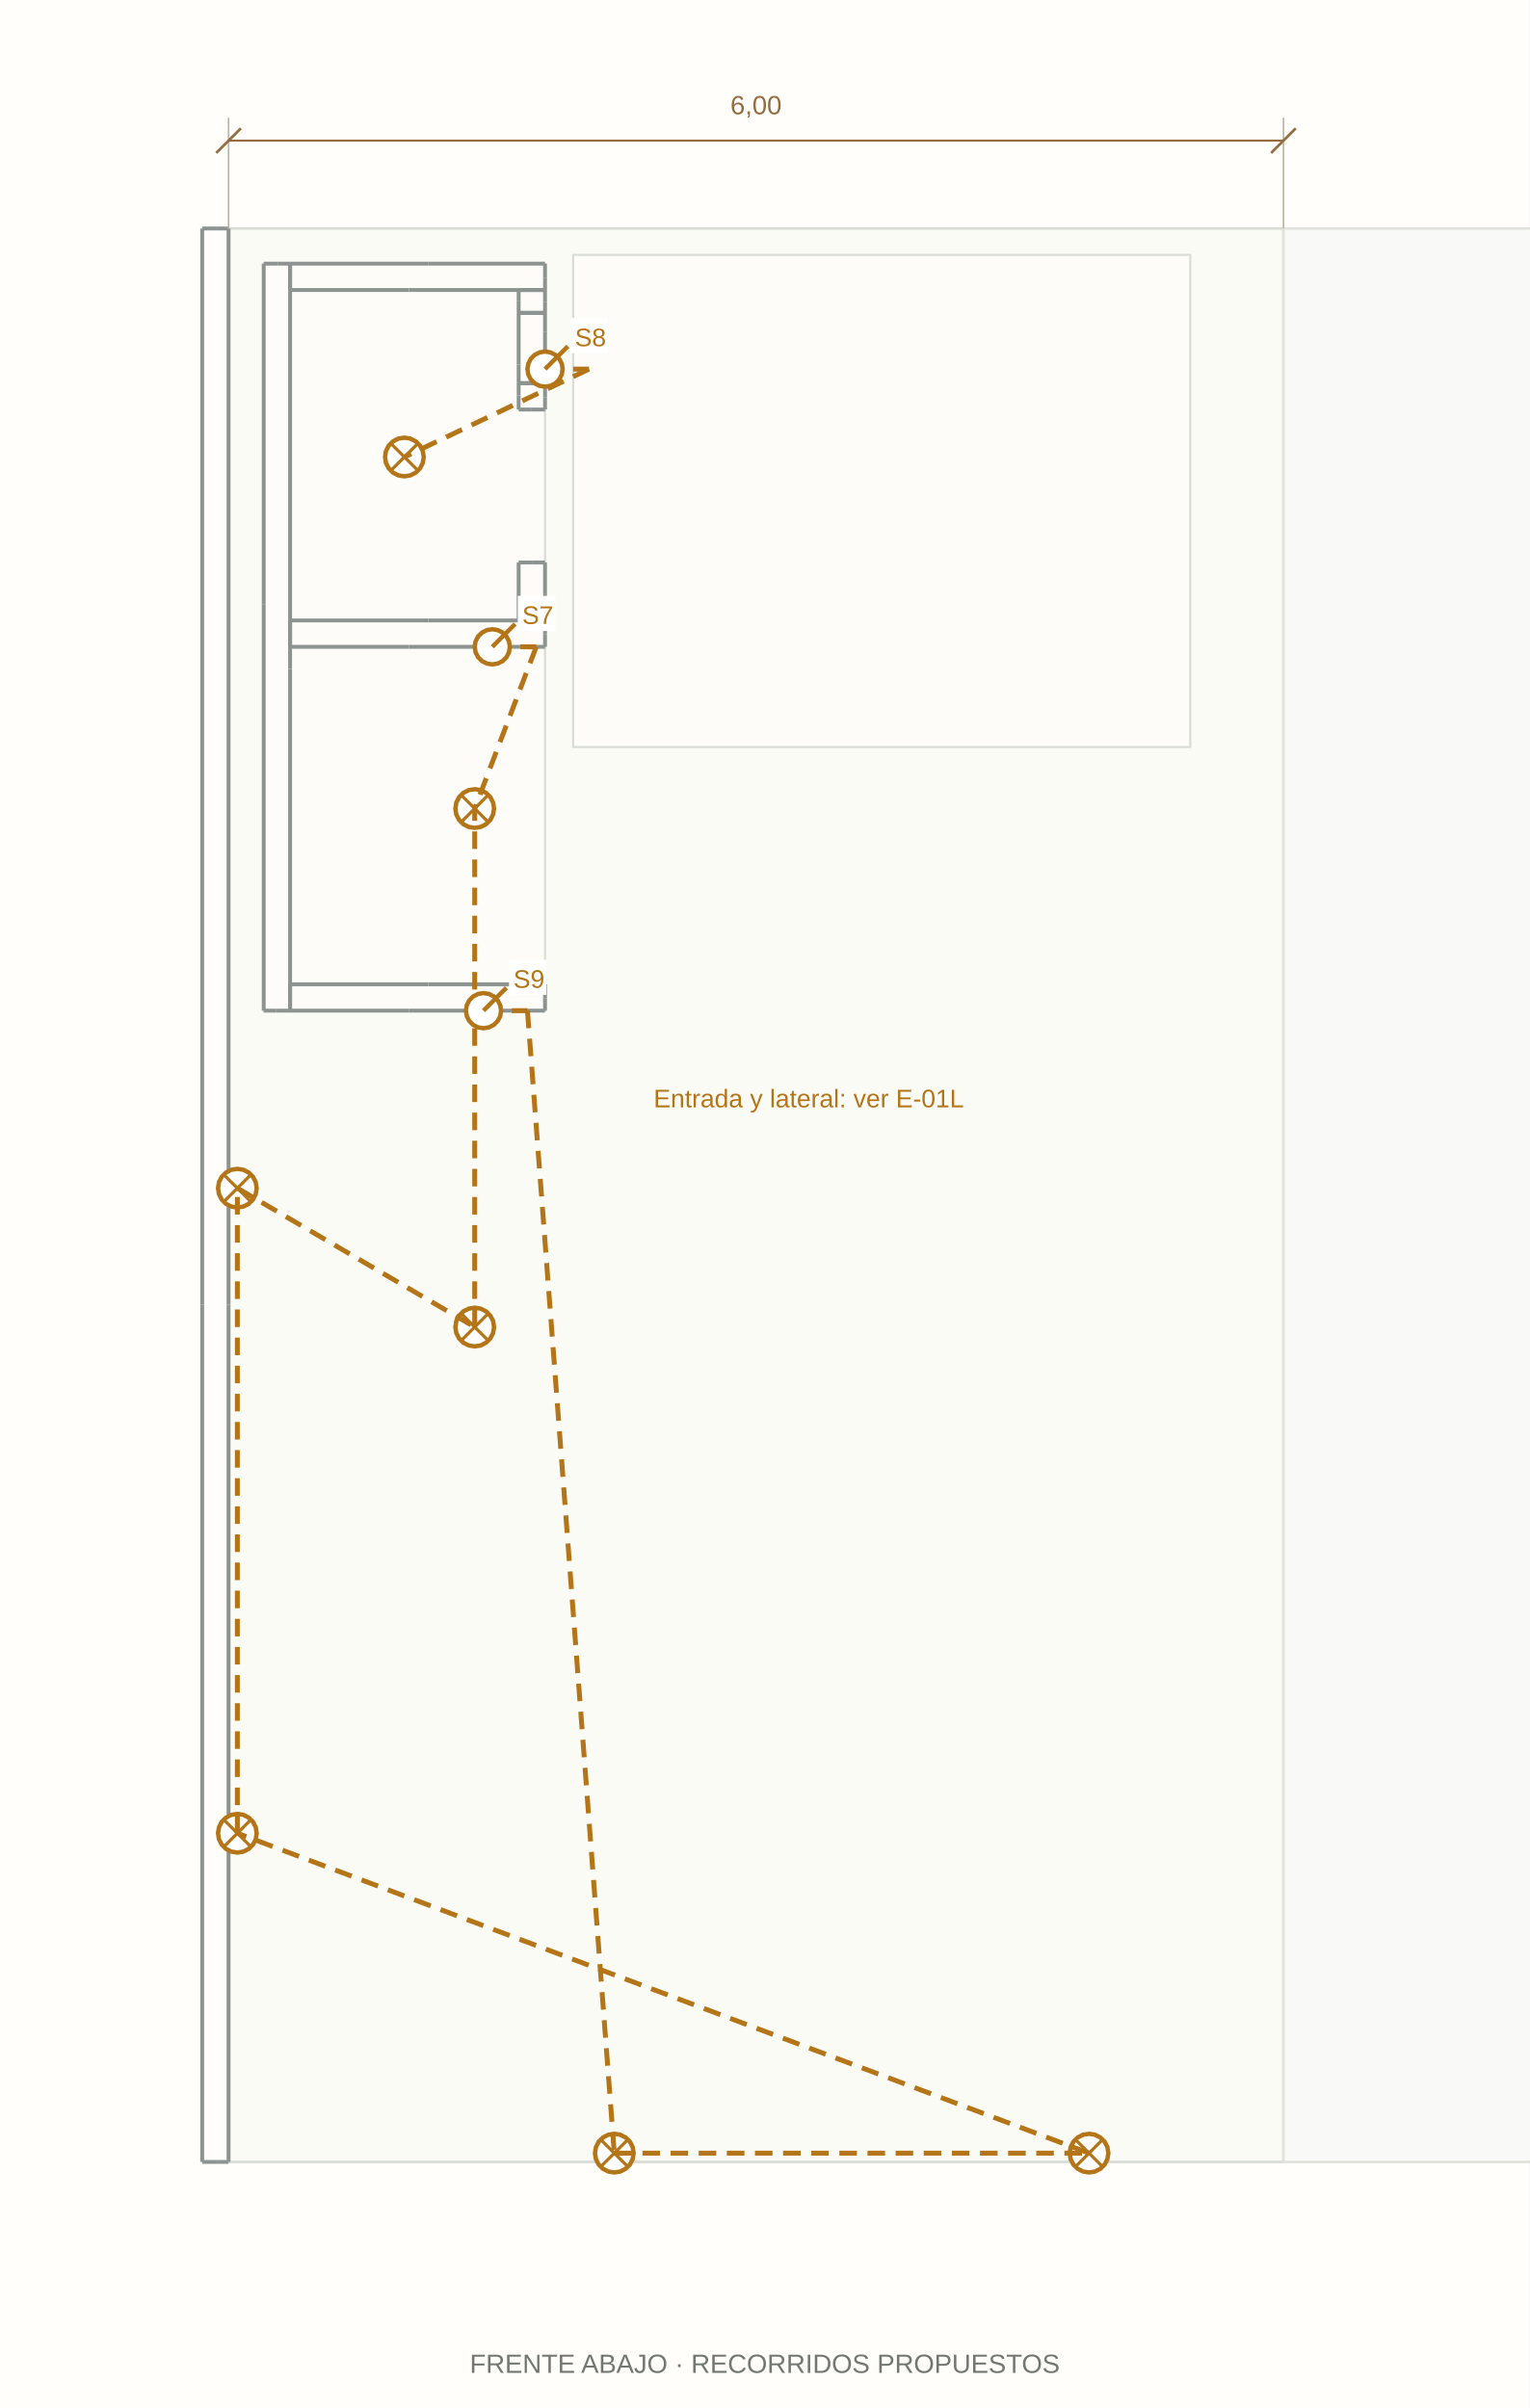
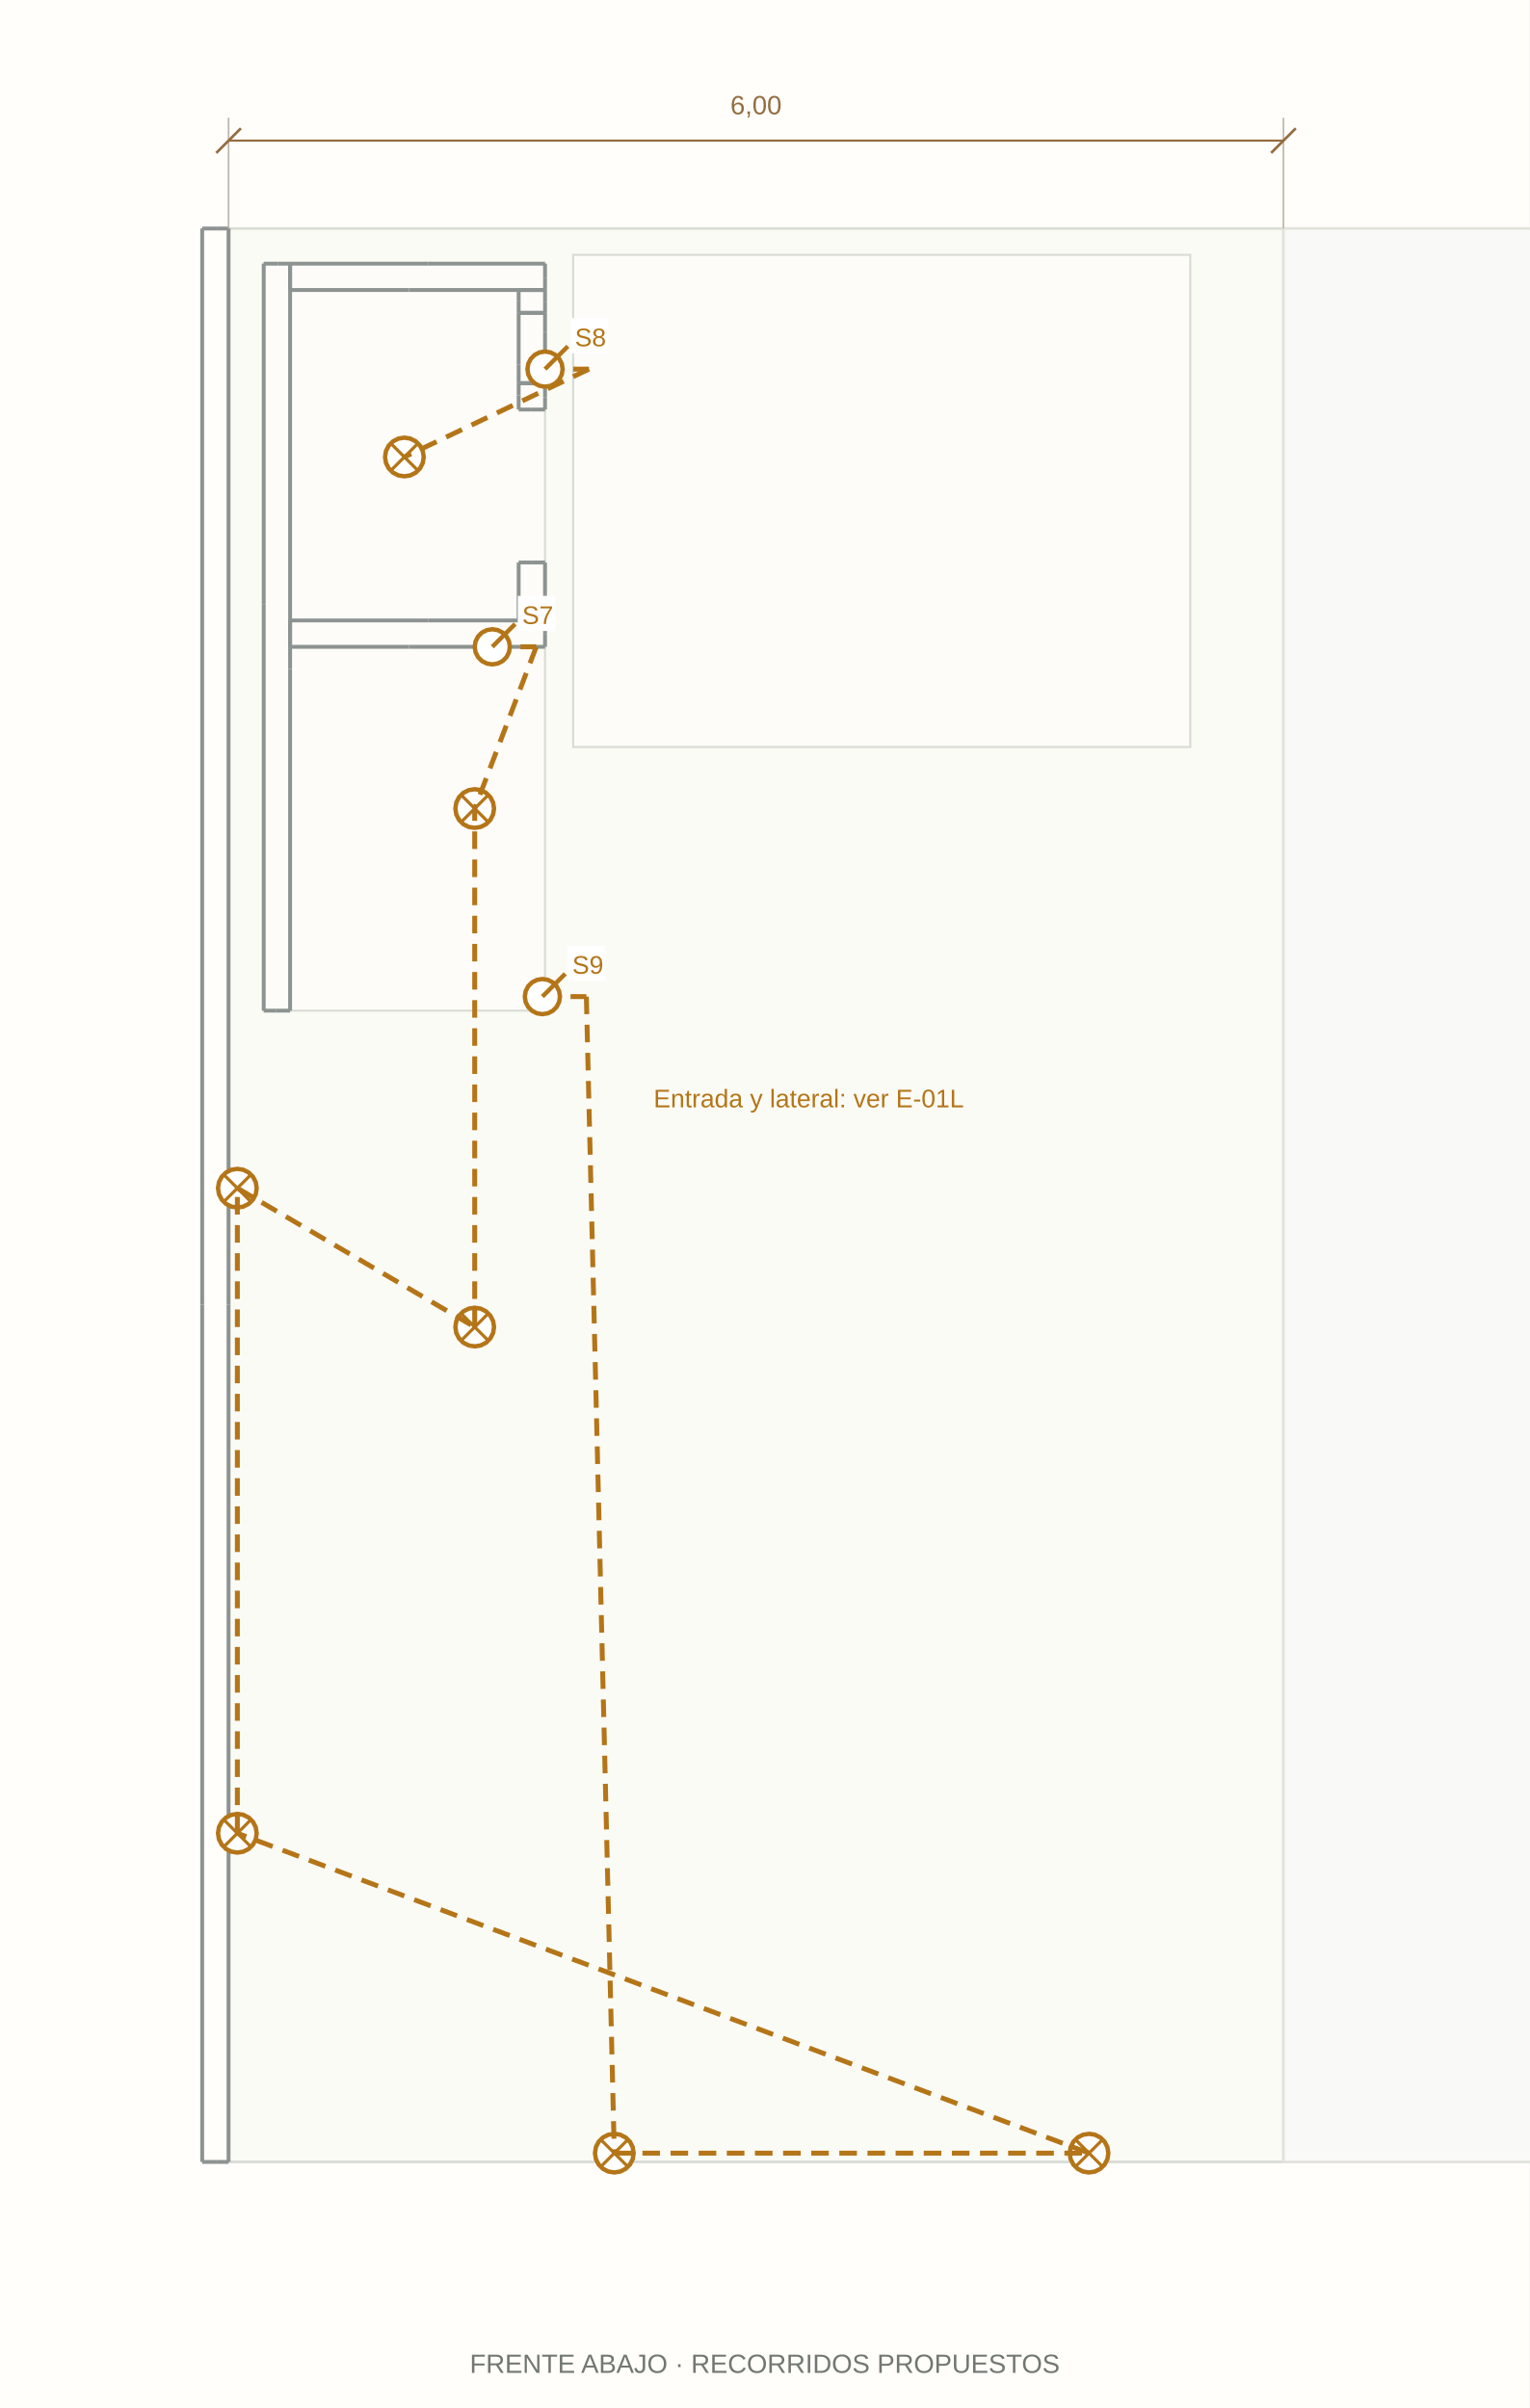
<svg xmlns="http://www.w3.org/2000/svg" viewBox="0 0 696 1096.0" role="img" aria-label="Iluminación y mandos · Patio">
  <rect width="100%" height="100%" fill="#fffefb" />
  <polygon points="104.0,984.0 584.0,984.0 584.0,104.0 104.0,104.0" fill="#fbfbf6" stroke="#d9dcd5" stroke-width="1.2" />
  <polygon points="584.0,984.0 824.0,984.0 824.0,104.0 584.0,104.0" fill="#f9f9f7" stroke="#e2e2dc" stroke-width="1.2" />
  <polygon points="120.0,460.0 248.0,460.0 248.0,120.0 120.0,120.0" fill="#fdfcf8" stroke="#d9dcd5" stroke-width="0.96" />
  <polygon points="260.8,340.0 541.6,340.0 541.6,116.0 260.8,116.0" fill="#fdfcf8" stroke="#d9dcd5" stroke-width="0.96" />
  <polyline points="132.0,460.0 125.489,460.0" fill="none" stroke="#8c9390" stroke-width="1.76" />
  <polyline points="125.489,460.0 120.0,460.0" fill="none" stroke="#8c9390" stroke-width="1.76" />
  <polyline points="132.0,120.0 132.0,304.491" fill="none" stroke="#8c9390" stroke-width="1.76" />
  <polyline points="132.0,304.491 132.0,460.0" fill="none" stroke="#8c9390" stroke-width="1.76" />
  <polyline points="120.0,120.0 126.523,120.0" fill="none" stroke="#8c9390" stroke-width="1.76" />
  <polyline points="126.523,120.0 132.0,120.0" fill="none" stroke="#8c9390" stroke-width="1.76" />
  <polyline points="120.0,460.0 120.0,275.187" fill="none" stroke="#8c9390" stroke-width="1.76" />
  <polyline points="120.0,275.187 120.0,120.0" fill="none" stroke="#8c9390" stroke-width="1.76" />
-   <polyline points="248.0,460.0 186.144,460.0" fill="none" stroke="#8c9390" stroke-width="1.76" />
-   <polyline points="186.144,460.0 132.0,460.0" fill="none" stroke="#8c9390" stroke-width="1.76" />
-   <polyline points="248.0,448.0 248.0,454.399" fill="none" stroke="#8c9390" stroke-width="1.76" />
-   <polyline points="248.0,454.399 248.0,460.0" fill="none" stroke="#8c9390" stroke-width="1.76" />
-   <polyline points="132.0,448.0 194.944,448.0" fill="none" stroke="#8c9390" stroke-width="1.76" />
-   <polyline points="194.944,448.0 248.0,448.0" fill="none" stroke="#8c9390" stroke-width="1.76" />
-   <polyline points="132.0,460.0 132.0,453.489" fill="none" stroke="#8c9390" stroke-width="1.76" />
-   <polyline points="132.0,453.489 132.0,448.0" fill="none" stroke="#8c9390" stroke-width="1.76" />
  <polyline points="248.0,294.4 186.144,294.4" fill="none" stroke="#8c9390" stroke-width="1.76" />
  <polyline points="186.144,294.4 132.0,294.4" fill="none" stroke="#8c9390" stroke-width="1.76" />
  <polyline points="248.0,282.4 248.0,288.799" fill="none" stroke="#8c9390" stroke-width="1.76" />
  <polyline points="248.0,288.799 248.0,294.4" fill="none" stroke="#8c9390" stroke-width="1.76" />
  <polyline points="132.0,282.4 194.944,282.4" fill="none" stroke="#8c9390" stroke-width="1.76" />
  <polyline points="194.944,282.4 248.0,282.4" fill="none" stroke="#8c9390" stroke-width="1.76" />
  <polyline points="132.0,294.4 132.0,287.889" fill="none" stroke="#8c9390" stroke-width="1.76" />
  <polyline points="132.0,287.889 132.0,282.4" fill="none" stroke="#8c9390" stroke-width="1.76" />
  <polyline points="248.0,132.0 186.144,132.0" fill="none" stroke="#8c9390" stroke-width="1.76" />
  <polyline points="186.144,132.0 132.0,132.0" fill="none" stroke="#8c9390" stroke-width="1.76" />
  <polyline points="248.0,120.0 248.0,126.399" fill="none" stroke="#8c9390" stroke-width="1.76" />
  <polyline points="248.0,126.399 248.0,132.0" fill="none" stroke="#8c9390" stroke-width="1.76" />
  <polyline points="132.0,120.0 194.944,120.0" fill="none" stroke="#8c9390" stroke-width="1.76" />
  <polyline points="194.944,120.0 248.0,120.0" fill="none" stroke="#8c9390" stroke-width="1.76" />
  <polyline points="132.0,132.0 132.0,125.489" fill="none" stroke="#8c9390" stroke-width="1.76" />
  <polyline points="132.0,125.489 132.0,120.0" fill="none" stroke="#8c9390" stroke-width="1.76" />
  <polyline points="248.0,282.4 241.601,282.4" fill="none" stroke="#8c9390" stroke-width="1.76" />
  <polyline points="241.601,282.4 236.0,282.4" fill="none" stroke="#8c9390" stroke-width="1.76" />
  <polyline points="248.0,256.0 248.0,270.078" fill="none" stroke="#8c9390" stroke-width="1.76" />
  <polyline points="248.0,270.078 248.0,282.4" fill="none" stroke="#8c9390" stroke-width="1.76" />
  <polyline points="236.0,256.0 242.411,256.0" fill="none" stroke="#8c9390" stroke-width="1.76" />
  <polyline points="242.411,256.0 248.0,256.0" fill="none" stroke="#8c9390" stroke-width="1.76" />
  <polyline points="236.0,282.4 236.0,268.296" fill="none" stroke="#8c9390" stroke-width="1.76" />
  <polyline points="236.0,268.296 236.0,256.0" fill="none" stroke="#8c9390" stroke-width="1.76" />
  <polyline points="248.0,186.4 241.601,186.4" fill="none" stroke="#8c9390" stroke-width="1.76" />
  <polyline points="241.601,186.4 236.0,186.4" fill="none" stroke="#8c9390" stroke-width="1.76" />
  <polyline points="248.0,174.4 248.0,180.799" fill="none" stroke="#8c9390" stroke-width="1.76" />
  <polyline points="248.0,180.799 248.0,186.4" fill="none" stroke="#8c9390" stroke-width="1.76" />
  <polyline points="236.0,174.4 242.411,174.4" fill="none" stroke="#8c9390" stroke-width="1.76" />
  <polyline points="242.411,174.4 248.0,174.4" fill="none" stroke="#8c9390" stroke-width="1.76" />
  <polyline points="236.0,186.4 236.0,179.989" fill="none" stroke="#8c9390" stroke-width="1.76" />
  <polyline points="236.0,179.989 236.0,174.4" fill="none" stroke="#8c9390" stroke-width="1.76" />
  <polyline points="248.0,142.4 241.601,142.4" fill="none" stroke="#8c9390" stroke-width="1.76" />
  <polyline points="241.601,142.4 236.0,142.4" fill="none" stroke="#8c9390" stroke-width="1.76" />
  <polyline points="248.0,132.0 248.0,137.546" fill="none" stroke="#8c9390" stroke-width="1.76" />
  <polyline points="248.0,137.546 248.0,142.4" fill="none" stroke="#8c9390" stroke-width="1.76" />
  <polyline points="236.0,132.0 242.411,132.0" fill="none" stroke="#8c9390" stroke-width="1.76" />
  <polyline points="242.411,132.0 248.0,132.0" fill="none" stroke="#8c9390" stroke-width="1.76" />
  <polyline points="236.0,142.4 236.0,136.844" fill="none" stroke="#8c9390" stroke-width="1.76" />
  <polyline points="236.0,136.844 236.0,132.0" fill="none" stroke="#8c9390" stroke-width="1.76" />
  <polyline points="248.0,174.4 244.8,174.4" fill="none" stroke="#8c9390" stroke-width="1.76" />
  <polyline points="244.8,174.4 236.0,174.4" fill="none" stroke="#8c9390" stroke-width="1.76" />
  <polyline points="248.0,142.4 248.0,150.933" fill="none" stroke="#8c9390" stroke-width="1.76" />
  <polyline points="248.0,150.933 248.0,174.4" fill="none" stroke="#8c9390" stroke-width="1.76" />
  <polyline points="236.0,142.4 239.2,142.4" fill="none" stroke="#8c9390" stroke-width="1.76" />
  <polyline points="239.2,142.4 248.0,142.4" fill="none" stroke="#8c9390" stroke-width="1.76" />
  <polyline points="236.0,174.4 236.0,165.867" fill="none" stroke="#8c9390" stroke-width="1.76" />
  <polyline points="236.0,165.867 236.0,142.4" fill="none" stroke="#8c9390" stroke-width="1.76" />
  <polyline points="92.0,984.0 92.0,593.867" fill="none" stroke="#8c9390" stroke-width="1.76" />
  <polyline points="92.0,593.867 92.0,104.0" fill="none" stroke="#8c9390" stroke-width="1.76" />
  <polyline points="104.0,984.0 104.0,593.867" fill="none" stroke="#8c9390" stroke-width="1.76" />
  <polyline points="104.0,593.867 104.0,104.0" fill="none" stroke="#8c9390" stroke-width="1.76" />
  <polyline points="104.0,984.0 98.68,984.0" fill="none" stroke="#8c9390" stroke-width="1.76" />
  <polyline points="98.68,984.0 92.0,984.0" fill="none" stroke="#8c9390" stroke-width="1.76" />
  <polyline points="104.0,104.0 98.68,104.0" fill="none" stroke="#8c9390" stroke-width="1.76" />
  <polyline points="98.68,104.0 92.0,104.0" fill="none" stroke="#8c9390" stroke-width="1.76" />
  <polyline points="104.0,104.0 104.0,53.6" fill="none" stroke="#bdb3a4" stroke-width="0.72" data-plan-dimensions="true" />
  <polyline points="584.0,104.0 584.0,53.6" fill="none" stroke="#bdb3a4" stroke-width="0.72" data-plan-dimensions="true" />
  <polyline points="104.0,64.0 584.0,64.0" fill="none" stroke="#936c40" stroke-width="0.96" data-plan-dimensions="true" />
  <polyline points="98.4,69.6 109.6,58.4" fill="none" stroke="#936c40" stroke-width="1.2" data-plan-dimensions="true" />
  <polyline points="578.4,69.6 589.6,58.4" fill="none" stroke="#936c40" stroke-width="1.2" data-plan-dimensions="true" />
  <text x="344.0" y="52.0" font-family="Arial,sans-serif" font-size="12.0" fill="#936c40" text-anchor="middle" data-plan-dimensions="true">6,00</text>
  <text x="348.0" y="1080.0" font-family="Arial,sans-serif" font-size="12.0" fill="#72786f" text-anchor="middle">FRENTE ABAJO · RECORRIDOS PROPUESTOS</text>
  <polygon points="288.32,980.0 287.889,977.281 286.639,974.827 284.693,972.881 282.239,971.631 279.52,971.2 276.801,971.631 274.347,972.881 272.401,974.827 271.151,977.281 270.72,980.0 271.151,982.719 272.401,985.173 274.347,987.119 276.801,988.369 279.52,988.8 282.239,988.369 284.693,987.119 286.639,985.173 287.889,982.719" fill="#ffffff" stroke="#b47518" stroke-width="2.0" />
  <polyline points="273.12,986.4 285.92,973.6" fill="none" stroke="#b47518" stroke-width="1.44" />
  <polyline points="273.12,973.6 285.92,986.4" fill="none" stroke="#b47518" stroke-width="1.44" />
  <polygon points="504.32,980.0 503.889,977.281 502.639,974.827 500.693,972.881 498.239,971.631 495.52,971.2 492.801,971.631 490.347,972.881 488.401,974.827 487.151,977.281 486.72,980.0 487.151,982.719 488.401,985.173 490.347,987.119 492.801,988.369 495.52,988.8 498.239,988.369 500.693,987.119 502.639,985.173 503.889,982.719" fill="#ffffff" stroke="#b47518" stroke-width="2.0" />
  <polyline points="489.12,986.4 501.92,973.6" fill="none" stroke="#b47518" stroke-width="1.44" />
  <polyline points="489.12,973.6 501.92,986.4" fill="none" stroke="#b47518" stroke-width="1.44" />
  <polygon points="116.8,834.4 116.369,831.681 115.119,829.227 113.173,827.281 110.719,826.031 108.0,825.6 105.281,826.031 102.827,827.281 100.881,829.227 99.631,831.681 99.2,834.4 99.631,837.119 100.881,839.573 102.827,841.519 105.281,842.769 108.0,843.2 110.719,842.769 113.173,841.519 115.119,839.573 116.369,837.119" fill="#ffffff" stroke="#b47518" stroke-width="2.0" />
  <polyline points="101.6,840.8 114.4,828.0" fill="none" stroke="#b47518" stroke-width="1.44" />
  <polyline points="101.6,828.0 114.4,840.8" fill="none" stroke="#b47518" stroke-width="1.44" />
  <polygon points="116.8,540.8 116.369,538.081 115.119,535.627 113.173,533.681 110.719,532.431 108.0,532.0 105.281,532.431 102.827,533.681 100.881,535.627 99.631,538.081 99.2,540.8 99.631,543.519 100.881,545.973 102.827,547.919 105.281,549.169 108.0,549.6 110.719,549.169 113.173,547.919 115.119,545.973 116.369,543.519" fill="#ffffff" stroke="#b47518" stroke-width="2.0" />
  <polyline points="101.6,547.2 114.4,534.4" fill="none" stroke="#b47518" stroke-width="1.44" />
  <polyline points="101.6,534.4 114.4,547.2" fill="none" stroke="#b47518" stroke-width="1.44" />
  <polygon points="224.8,604.0 224.369,601.281 223.119,598.827 221.173,596.881 218.719,595.631 216.0,595.2 213.281,595.631 210.827,596.881 208.881,598.827 207.631,601.281 207.2,604.0 207.631,606.719 208.881,609.173 210.827,611.119 213.281,612.369 216.0,612.8 218.719,612.369 221.173,611.119 223.119,609.173 224.369,606.719" fill="#ffffff" stroke="#b47518" stroke-width="2.0" />
  <polyline points="209.6,610.4 222.4,597.6" fill="none" stroke="#b47518" stroke-width="1.44" />
  <polyline points="209.6,597.6 222.4,610.4" fill="none" stroke="#b47518" stroke-width="1.44" />
  <polygon points="224.8,368.0 224.369,365.281 223.119,362.827 221.173,360.881 218.719,359.631 216.0,359.2 213.281,359.631 210.827,360.881 208.881,362.827 207.631,365.281 207.2,368.0 207.631,370.719 208.881,373.173 210.827,375.119 213.281,376.369 216.0,376.8 218.719,376.369 221.173,375.119 223.119,373.173 224.369,370.719" fill="#ffffff" stroke="#b47518" stroke-width="2.0" />
  <polyline points="209.6,374.4 222.4,361.6" fill="none" stroke="#b47518" stroke-width="1.44" />
  <polyline points="209.6,361.6 222.4,374.4" fill="none" stroke="#b47518" stroke-width="1.44" />
  <polygon points="192.8,208.0 192.369,205.281 191.119,202.827 189.173,200.881 186.719,199.631 184.0,199.2 181.281,199.631 178.827,200.881 176.881,202.827 175.631,205.281 175.2,208.0 175.631,210.719 176.881,213.173 178.827,215.119 181.281,216.369 184.0,216.8 186.719,216.369 189.173,215.119 191.119,213.173 192.369,210.719" fill="#ffffff" stroke="#b47518" stroke-width="2.0" />
  <polyline points="177.6,214.4 190.4,201.6" fill="none" stroke="#b47518" stroke-width="1.44" />
  <polyline points="177.6,201.6 190.4,214.4" fill="none" stroke="#b47518" stroke-width="1.44" />
  <polyline points="224.0,294.4 244.0,294.4" fill="none" stroke="#b47518" stroke-width="2.24" stroke-dasharray="8.0 4.8" />
  <polyline points="244.0,294.4 216.0,368.0" fill="none" stroke="#b47518" stroke-width="2.24" stroke-dasharray="8.0 4.8" />
  <polyline points="248.0,168.0 268.0,168.0" fill="none" stroke="#b47518" stroke-width="2.24" stroke-dasharray="8.0 4.8" />
  <polyline points="268.0,168.0 184.0,208.0" fill="none" stroke="#b47518" stroke-width="2.24" stroke-dasharray="8.0 4.8" />
-   <polyline points="220.0,460.0 240.0,460.0" fill="none" stroke="#b47518" stroke-width="2.24" stroke-dasharray="8.0 4.8" />
-   <polyline points="240.0,460.0 279.52,980.0" fill="none" stroke="#b47518" stroke-width="2.24" stroke-dasharray="8.0 4.8" />
+   <polyline points="246.8,453.6 266.8,453.6" fill="none" stroke="#b47518" stroke-width="2.24" stroke-dasharray="8.0 4.8" />
+   <polyline points="266.8,453.6 279.52,980.0" fill="none" stroke="#b47518" stroke-width="2.24" stroke-dasharray="8.0 4.8" />
  <polyline points="279.52,980.0 495.52,980.0" fill="none" stroke="#b47518" stroke-width="2.24" stroke-dasharray="8.0 4.8" />
  <polyline points="495.52,980.0 108.0,834.4" fill="none" stroke="#b47518" stroke-width="2.24" stroke-dasharray="8.0 4.8" />
  <polyline points="108.0,834.4 108.0,540.8" fill="none" stroke="#b47518" stroke-width="2.24" stroke-dasharray="8.0 4.8" />
  <polyline points="108.0,540.8 216.0,604.0" fill="none" stroke="#b47518" stroke-width="2.24" stroke-dasharray="8.0 4.8" />
  <polyline points="216.0,604.0 216.0,368.0" fill="none" stroke="#b47518" stroke-width="2.24" stroke-dasharray="8.0 4.8" />
  <polygon points="232.0,294.4 231.608,291.928 230.472,289.698 228.702,287.928 226.472,286.792 224.0,286.4 221.528,286.792 219.298,287.928 217.528,289.698 216.392,291.928 216.0,294.4 216.392,296.872 217.528,299.102 219.298,300.872 221.528,302.008 224.0,302.4 226.472,302.008 228.702,300.872 230.472,299.102 231.608,296.872" fill="#ffffff" stroke="#b47518" stroke-width="2.0" />
  <polyline points="224.0,294.4 234.4,284.0" fill="none" stroke="#b47518" stroke-width="2.0" />
  <polygon points="235.6,287.2 252.592,287.2 252.592,271.2 235.6,271.2" fill="#ffffff" stroke="none" stroke-width="0" />
  <text x="237.6" y="284.0" font-family="Arial,sans-serif" font-size="11.6" fill="#b47518" text-anchor="start">S7</text>
  <polygon points="256.0,168.0 255.608,165.528 254.472,163.298 252.702,161.528 250.472,160.392 248.0,160.0 245.528,160.392 243.298,161.528 241.528,163.298 240.392,165.528 240.0,168.0 240.392,170.472 241.528,172.702 243.298,174.472 245.528,175.608 248.0,176.0 250.472,175.608 252.702,174.472 254.472,172.702 255.608,170.472" fill="#ffffff" stroke="#b47518" stroke-width="2.0" />
  <polyline points="248.0,168.0 258.4,157.6" fill="none" stroke="#b47518" stroke-width="2.0" />
  <polygon points="259.6,160.8 276.592,160.8 276.592,144.8 259.6,144.8" fill="#ffffff" stroke="none" stroke-width="0" />
  <text x="261.6" y="157.6" font-family="Arial,sans-serif" font-size="11.6" fill="#b47518" text-anchor="start">S8</text>
-   <polygon points="228.0,460.0 227.608,457.528 226.472,455.298 224.702,453.528 222.472,452.392 220.0,452.0 217.528,452.392 215.298,453.528 213.528,455.298 212.392,457.528 212.0,460.0 212.392,462.472 213.528,464.702 215.298,466.472 217.528,467.608 220.0,468.0 222.472,467.608 224.702,466.472 226.472,464.702 227.608,462.472" fill="#ffffff" stroke="#b47518" stroke-width="2.0" />
-   <polyline points="220.0,460.0 230.4,449.6" fill="none" stroke="#b47518" stroke-width="2.0" />
-   <polygon points="231.6,452.8 248.592,452.8 248.592,436.8 231.6,436.8" fill="#ffffff" stroke="none" stroke-width="0" />
-   <text x="233.6" y="449.6" font-family="Arial,sans-serif" font-size="11.6" fill="#b47518" text-anchor="start">S9</text>
+   <polygon points="254.8,453.6 254.408,451.128 253.272,448.898 251.502,447.128 249.272,445.992 246.8,445.6 244.328,445.992 242.098,447.128 240.328,448.898 239.192,451.128 238.8,453.6 239.192,456.072 240.328,458.302 242.098,460.072 244.328,461.208 246.8,461.6 249.272,461.208 251.502,460.072 253.272,458.302 254.408,456.072" fill="#ffffff" stroke="#b47518" stroke-width="2.0" />
+   <polyline points="246.8,453.6 257.2,443.2" fill="none" stroke="#b47518" stroke-width="2.0" />
+   <polygon points="258.4,446.4 275.392,446.4 275.392,430.4 258.4,430.4" fill="#ffffff" stroke="none" stroke-width="0" />
+   <text x="260.4" y="443.2" font-family="Arial,sans-serif" font-size="11.6" fill="#b47518" text-anchor="start">S9</text>
  <text x="368.0" y="504.0" font-family="Arial,sans-serif" font-size="11.6" fill="#b47518" text-anchor="middle">Entrada y lateral: ver E-01L</text>
</svg>
